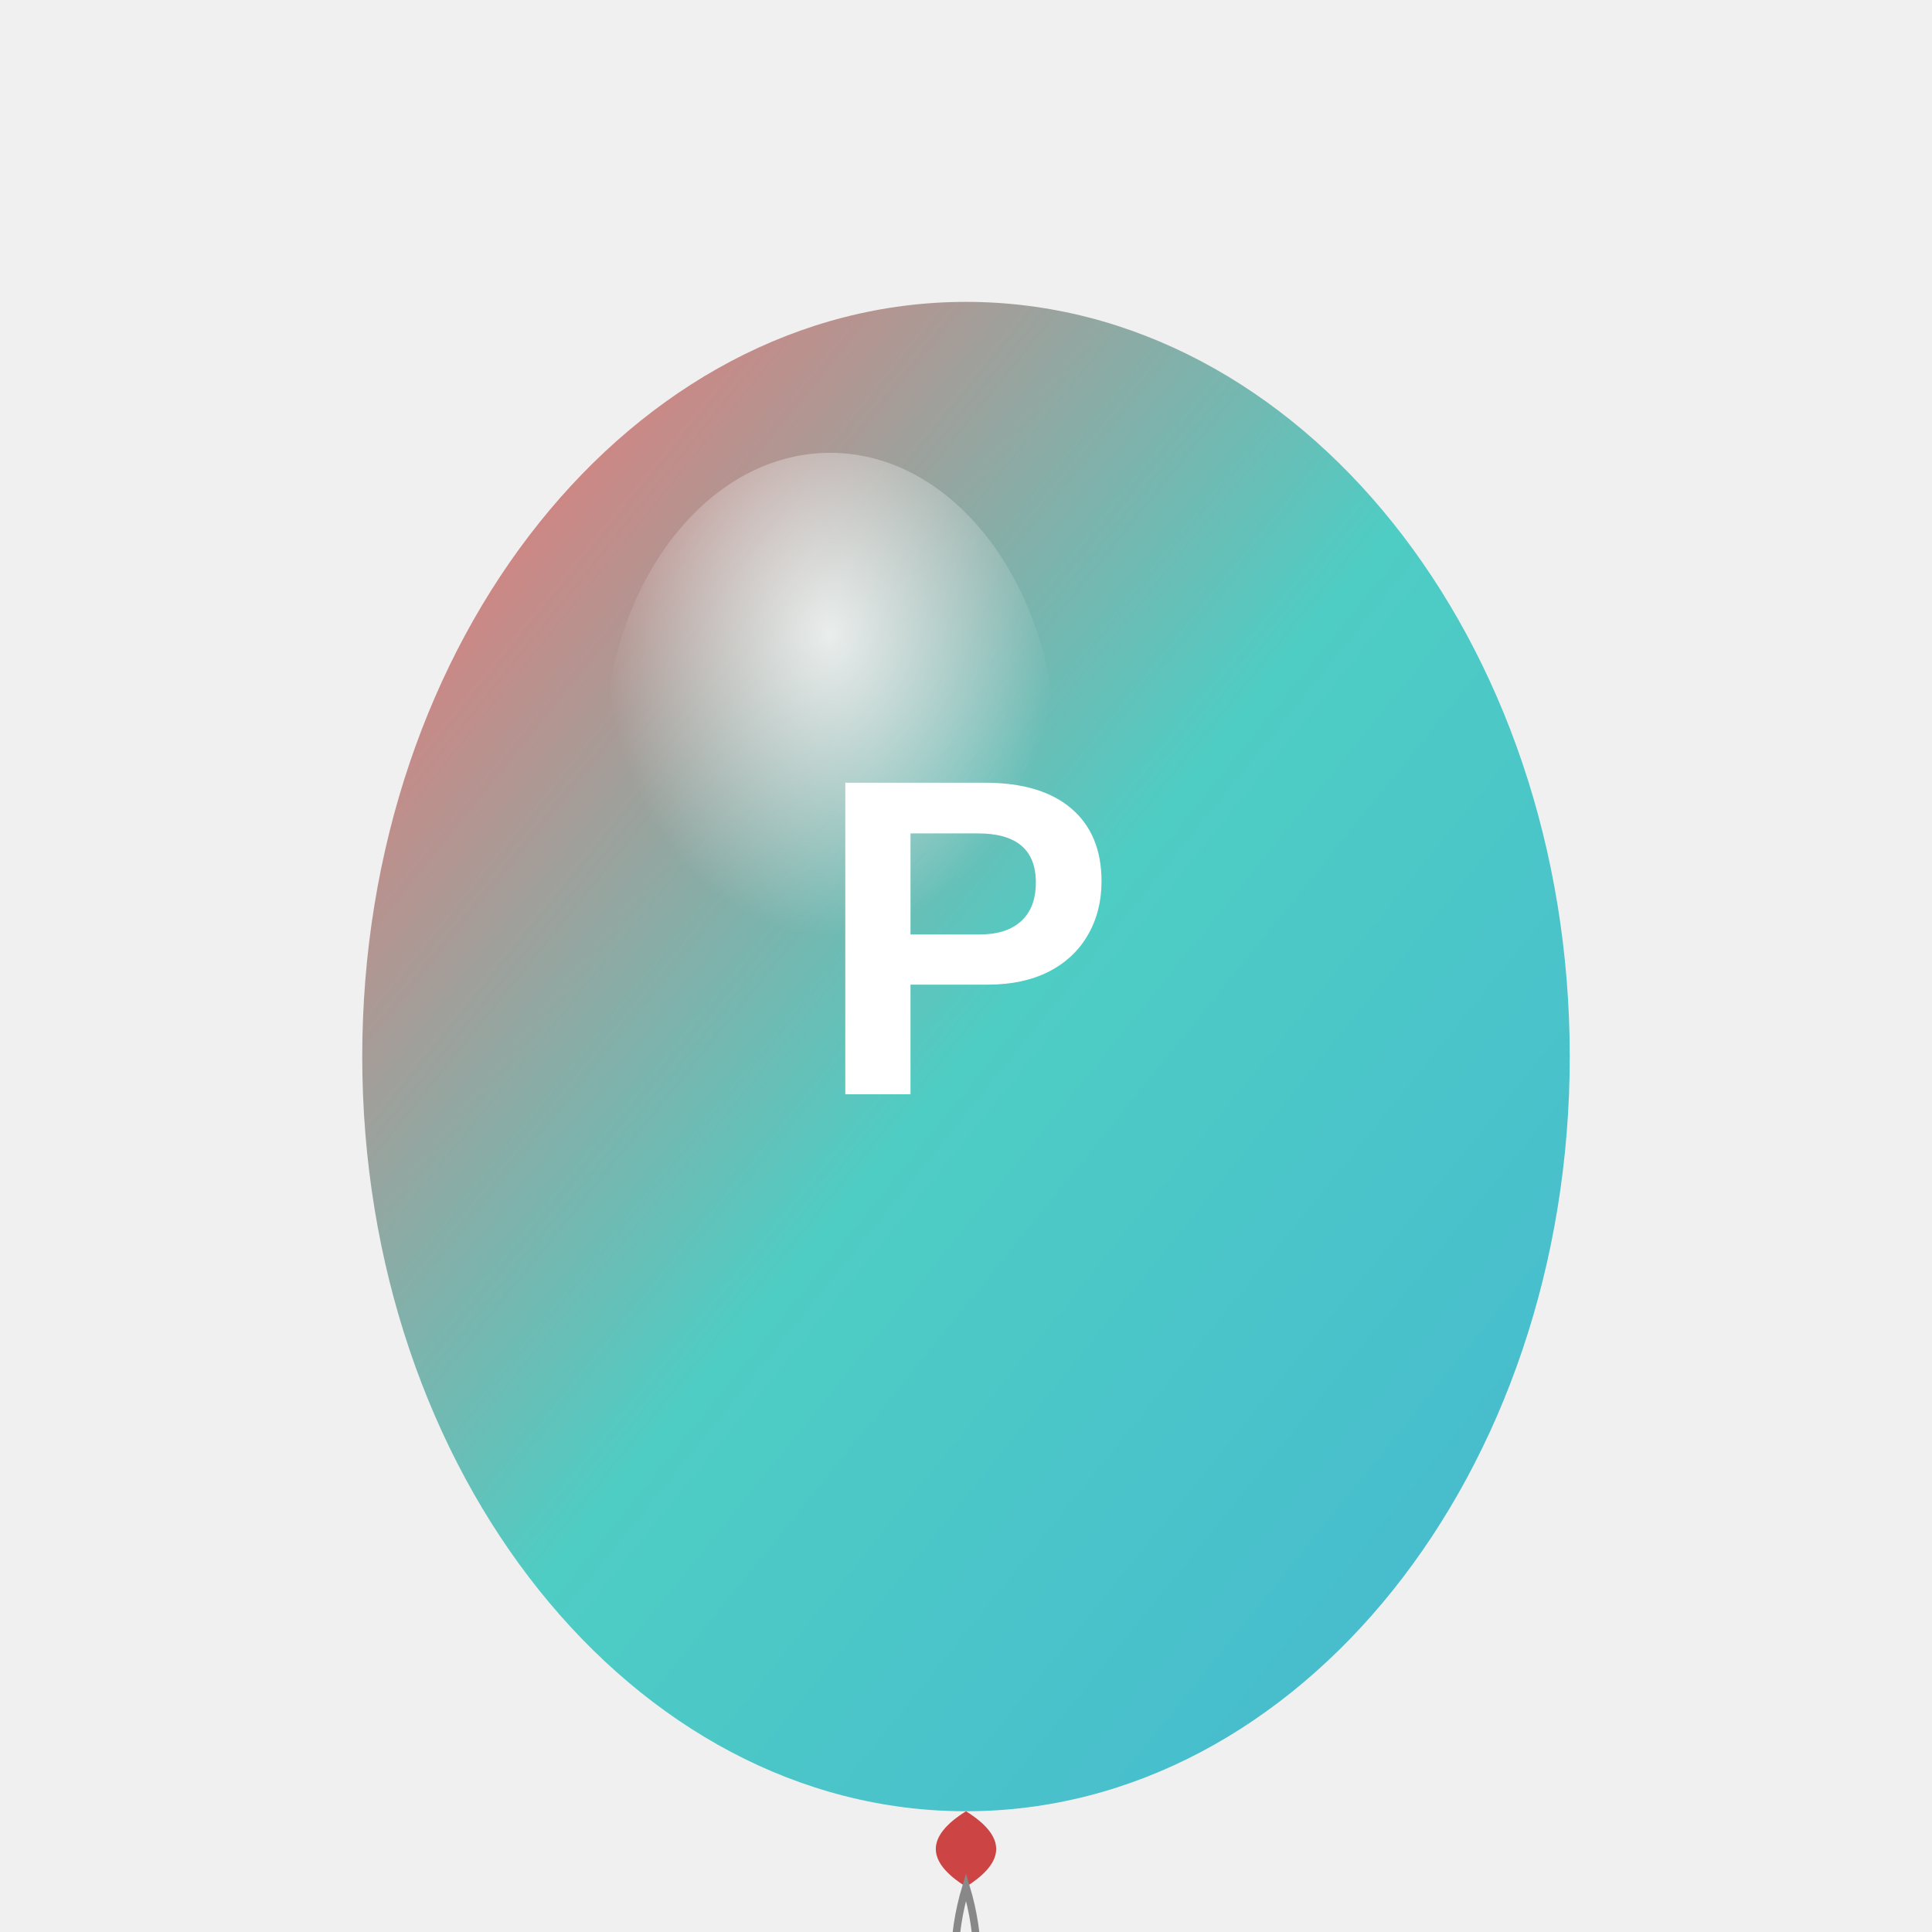
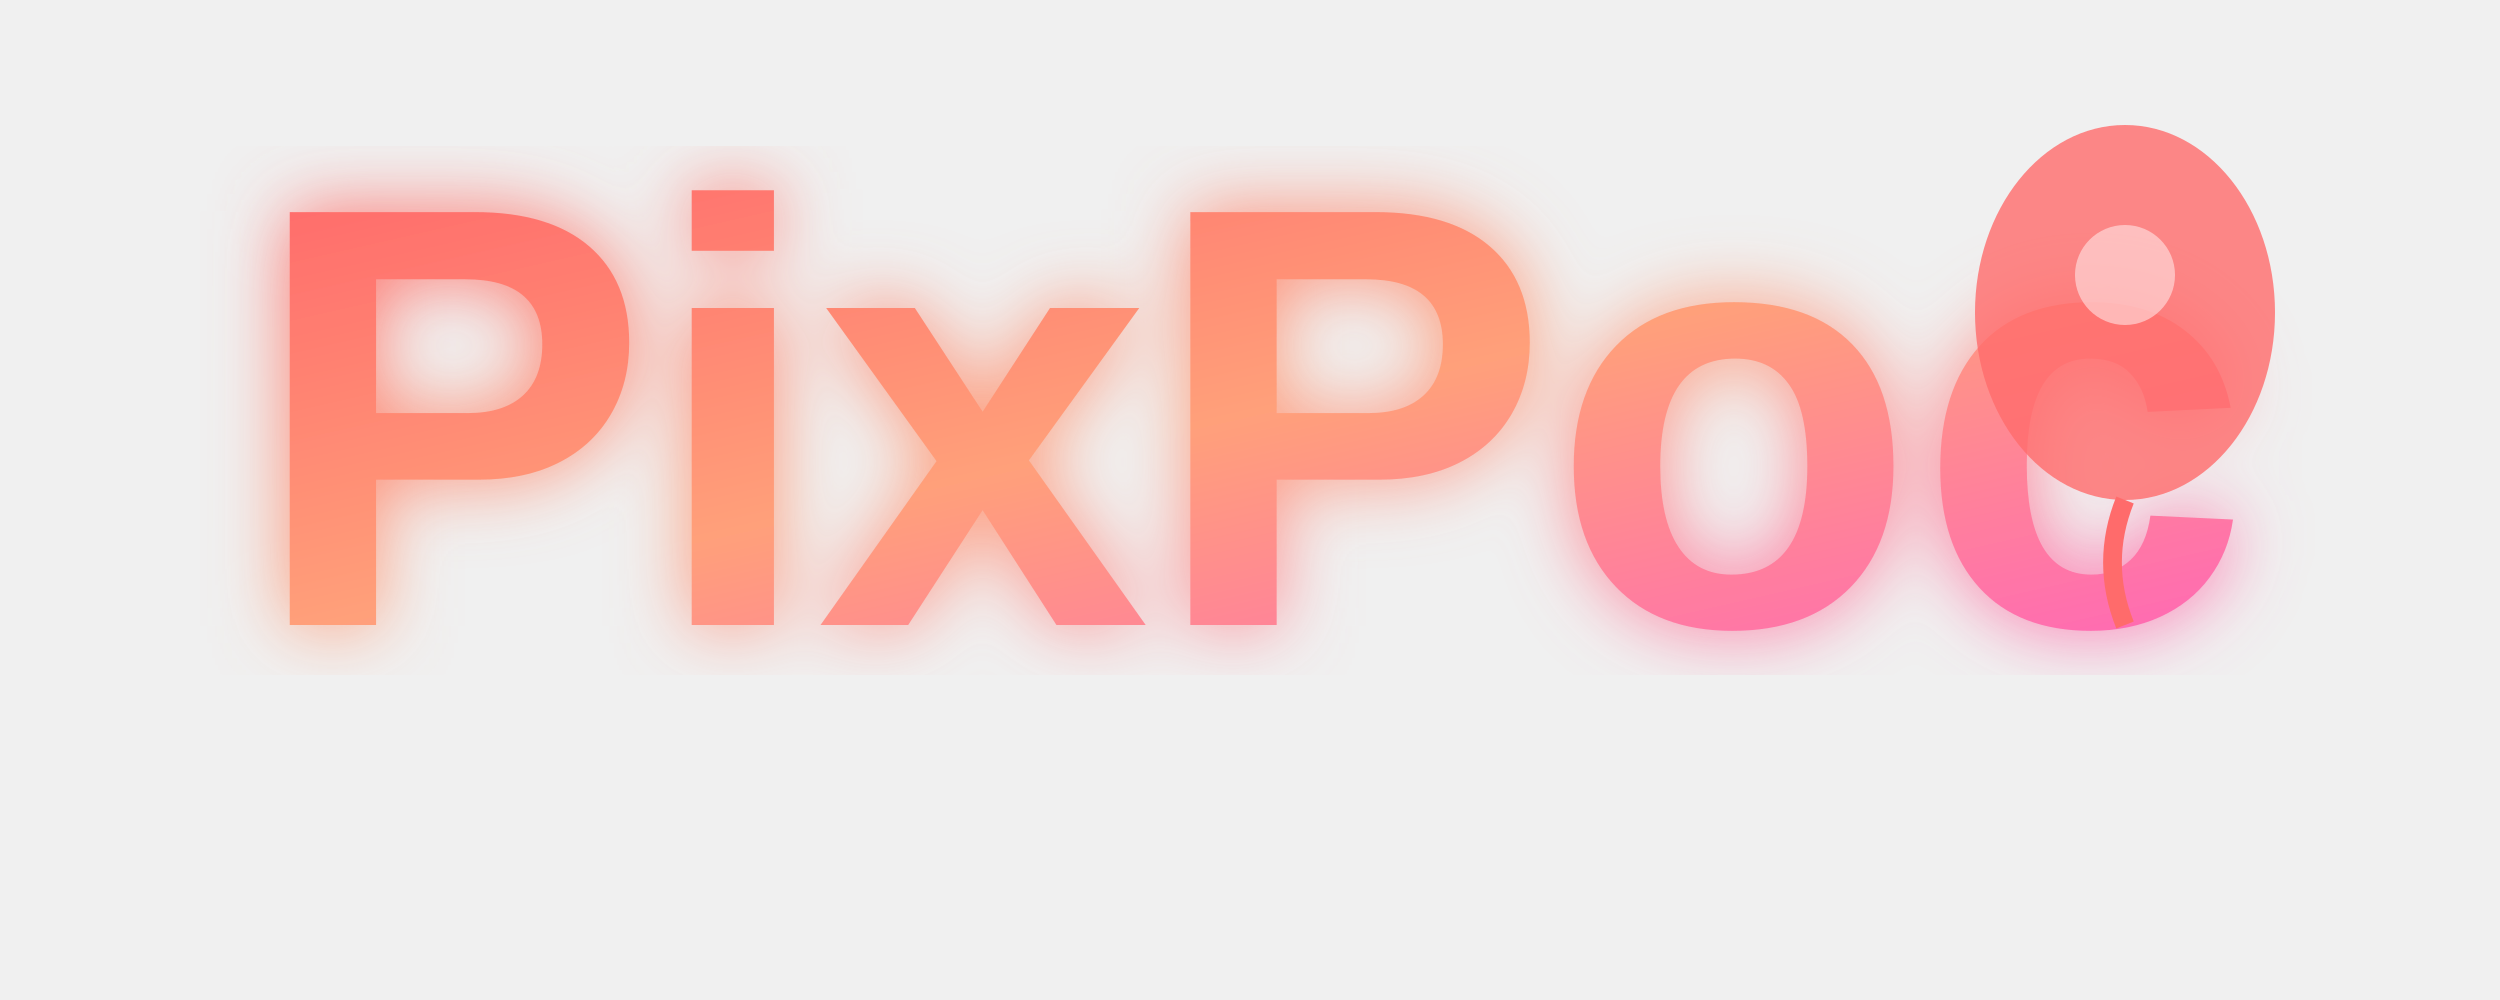
- <svg xmlns="http://www.w3.org/2000/svg" width="512" height="512">
+ <svg xmlns="http://www.w3.org/2000/svg" width="200" height="80" viewBox="0 0 200 80" fill="none">
  <defs>
-     <linearGradient id="logoGrad" x1="0%" y1="0%" x2="100%" y2="100%">
+     <linearGradient id="textGradient" x1="0%" y1="0%" x2="100%" y2="100%">
      <stop offset="0%" style="stop-color:#FF6B6B;stop-opacity:1" />
-       <stop offset="50%" style="stop-color:#4ECDC4;stop-opacity:1" />
-       <stop offset="100%" style="stop-color:#45B7D1;stop-opacity:1" />
+       <stop offset="50%" style="stop-color:#FFA07A;stop-opacity:1" />
+       <stop offset="100%" style="stop-color:#FF69B4;stop-opacity:1" />
    </linearGradient>
-     <radialGradient id="shine" cx="50%" cy="30%">
-       <stop offset="0%" style="stop-color:#ffffff;stop-opacity:0.8" />
-       <stop offset="100%" style="stop-color:#ffffff;stop-opacity:0" />
-     </radialGradient>
+     <filter id="glow">
+       <feGaussianBlur stdDeviation="3" result="coloredBlur" />
+       <feMerge>
+         <feMergeNode in="coloredBlur" />
+         <feMergeNode in="SourceGraphic" />
+       </feMerge>
+     </filter>
  </defs>
-   <ellipse cx="256" cy="280" rx="160" ry="200" fill="url(#logoGrad)" />
-   <ellipse cx="220" cy="200" rx="60" ry="80" fill="url(#shine)" />
-   <path d="M 256 480 Q 240 490, 256 500 Q 272 490, 256 480 Z" fill="#CC4444" />
-   <path d="M 256 500 Q 250 520, 256 540 Q 262 520, 256 500 Z" stroke="#888" stroke-width="2" fill="none" />
-   <text x="256" y="290" font-family="Arial, sans-serif" font-size="120" font-weight="bold" fill="white" text-anchor="middle">P</text>
+   <text x="100" y="50" font-family="Arial, sans-serif" font-size="48" font-weight="900" fill="url(#textGradient)" text-anchor="middle" filter="url(#glow)">
+     PixPoc
+   </text>
+   <ellipse cx="170" cy="25" rx="12" ry="15" fill="#FF6B6B" opacity="0.8" />
+   <path d="M 170 40 Q 168 45 170 50" stroke="#FF6B6B" stroke-width="1.5" fill="none" />
+   <circle cx="170" cy="22" r="4" fill="#FFE5E5" opacity="0.6" />
</svg>
